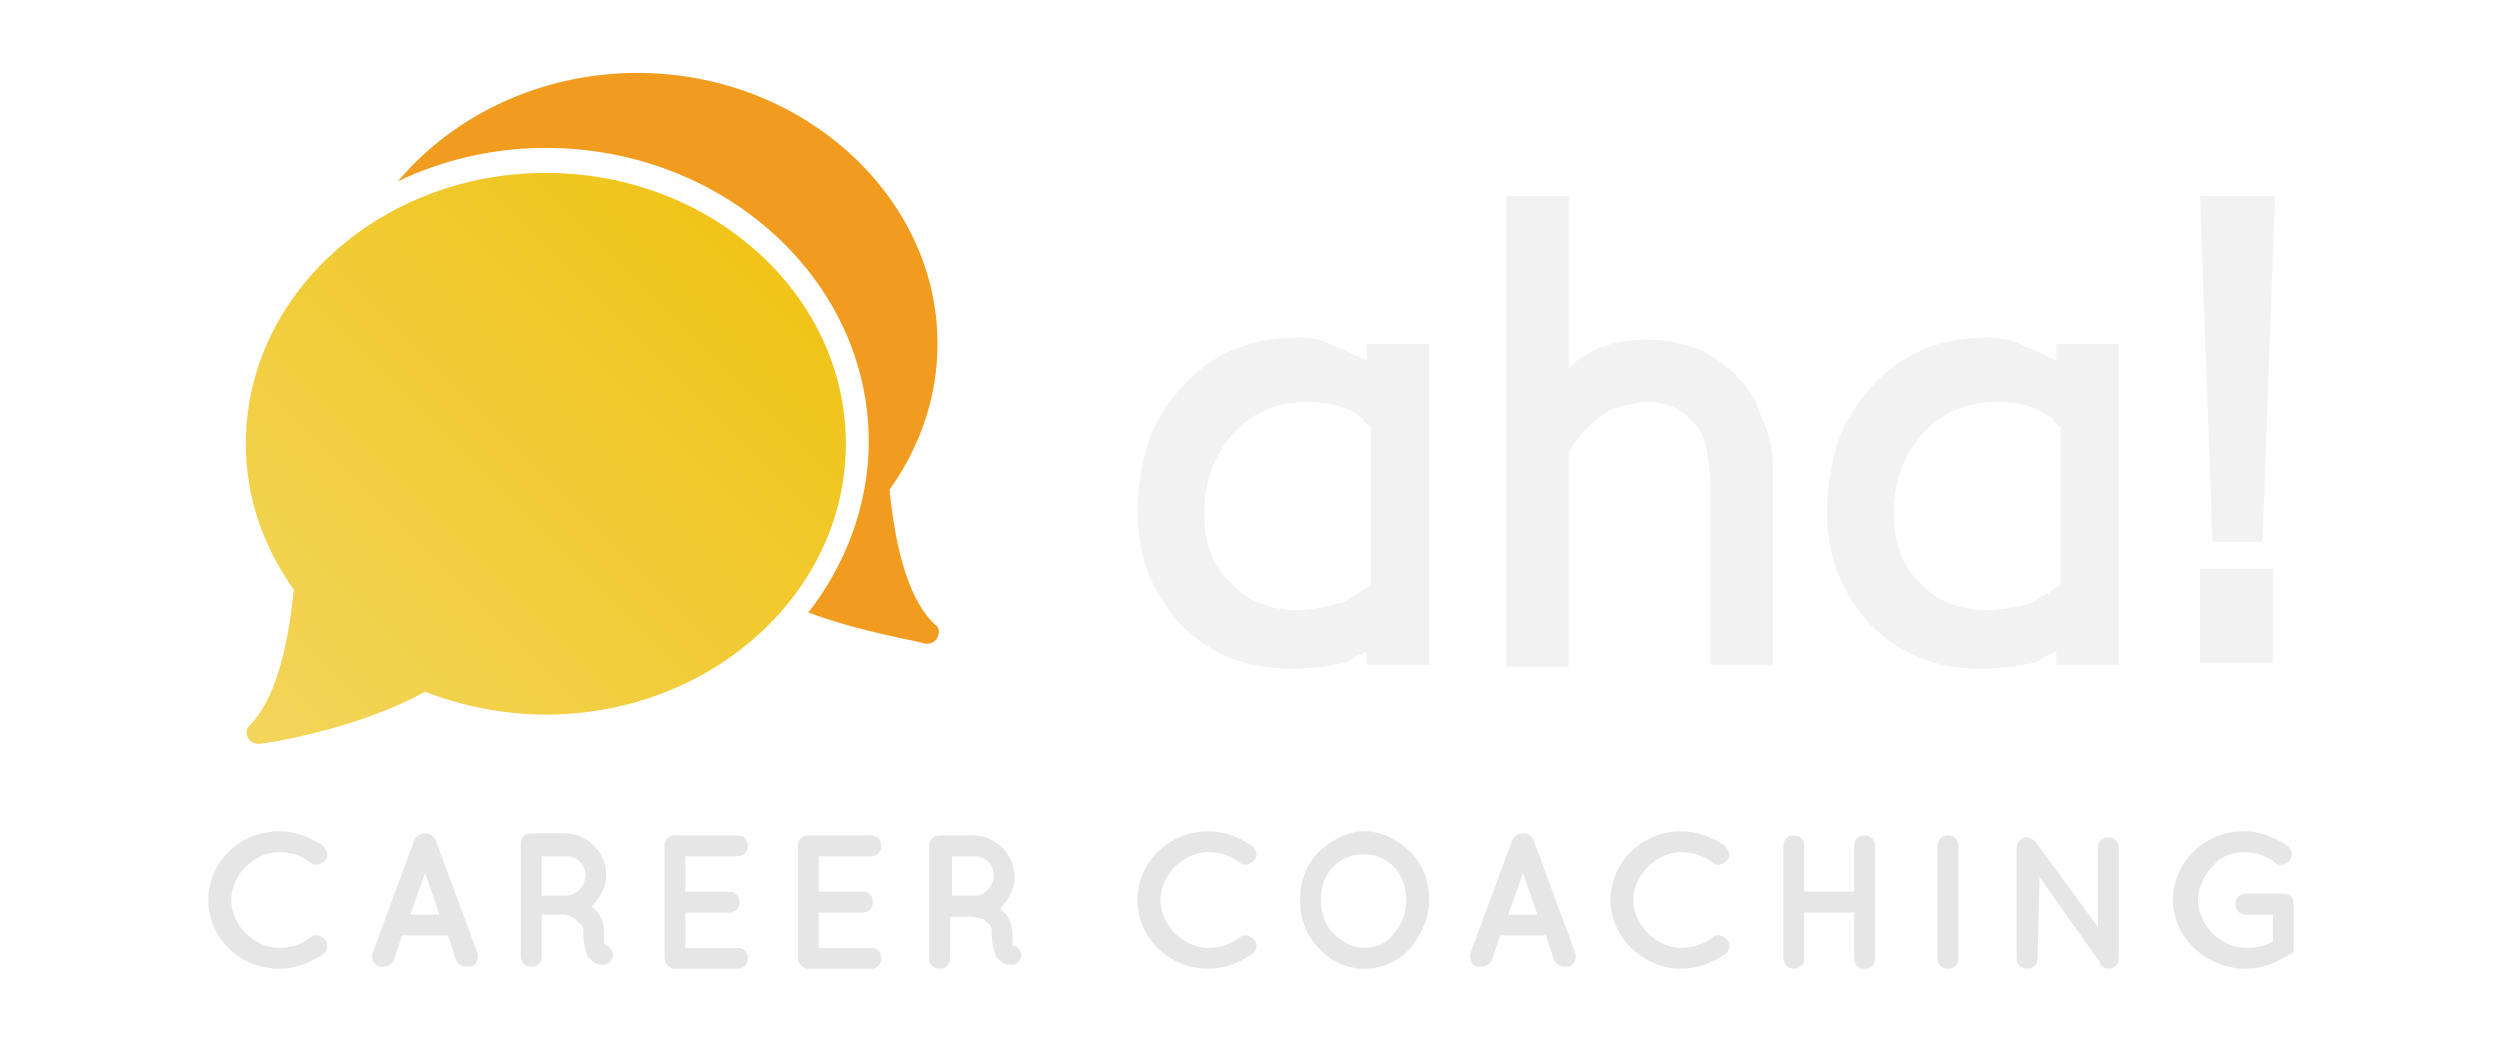
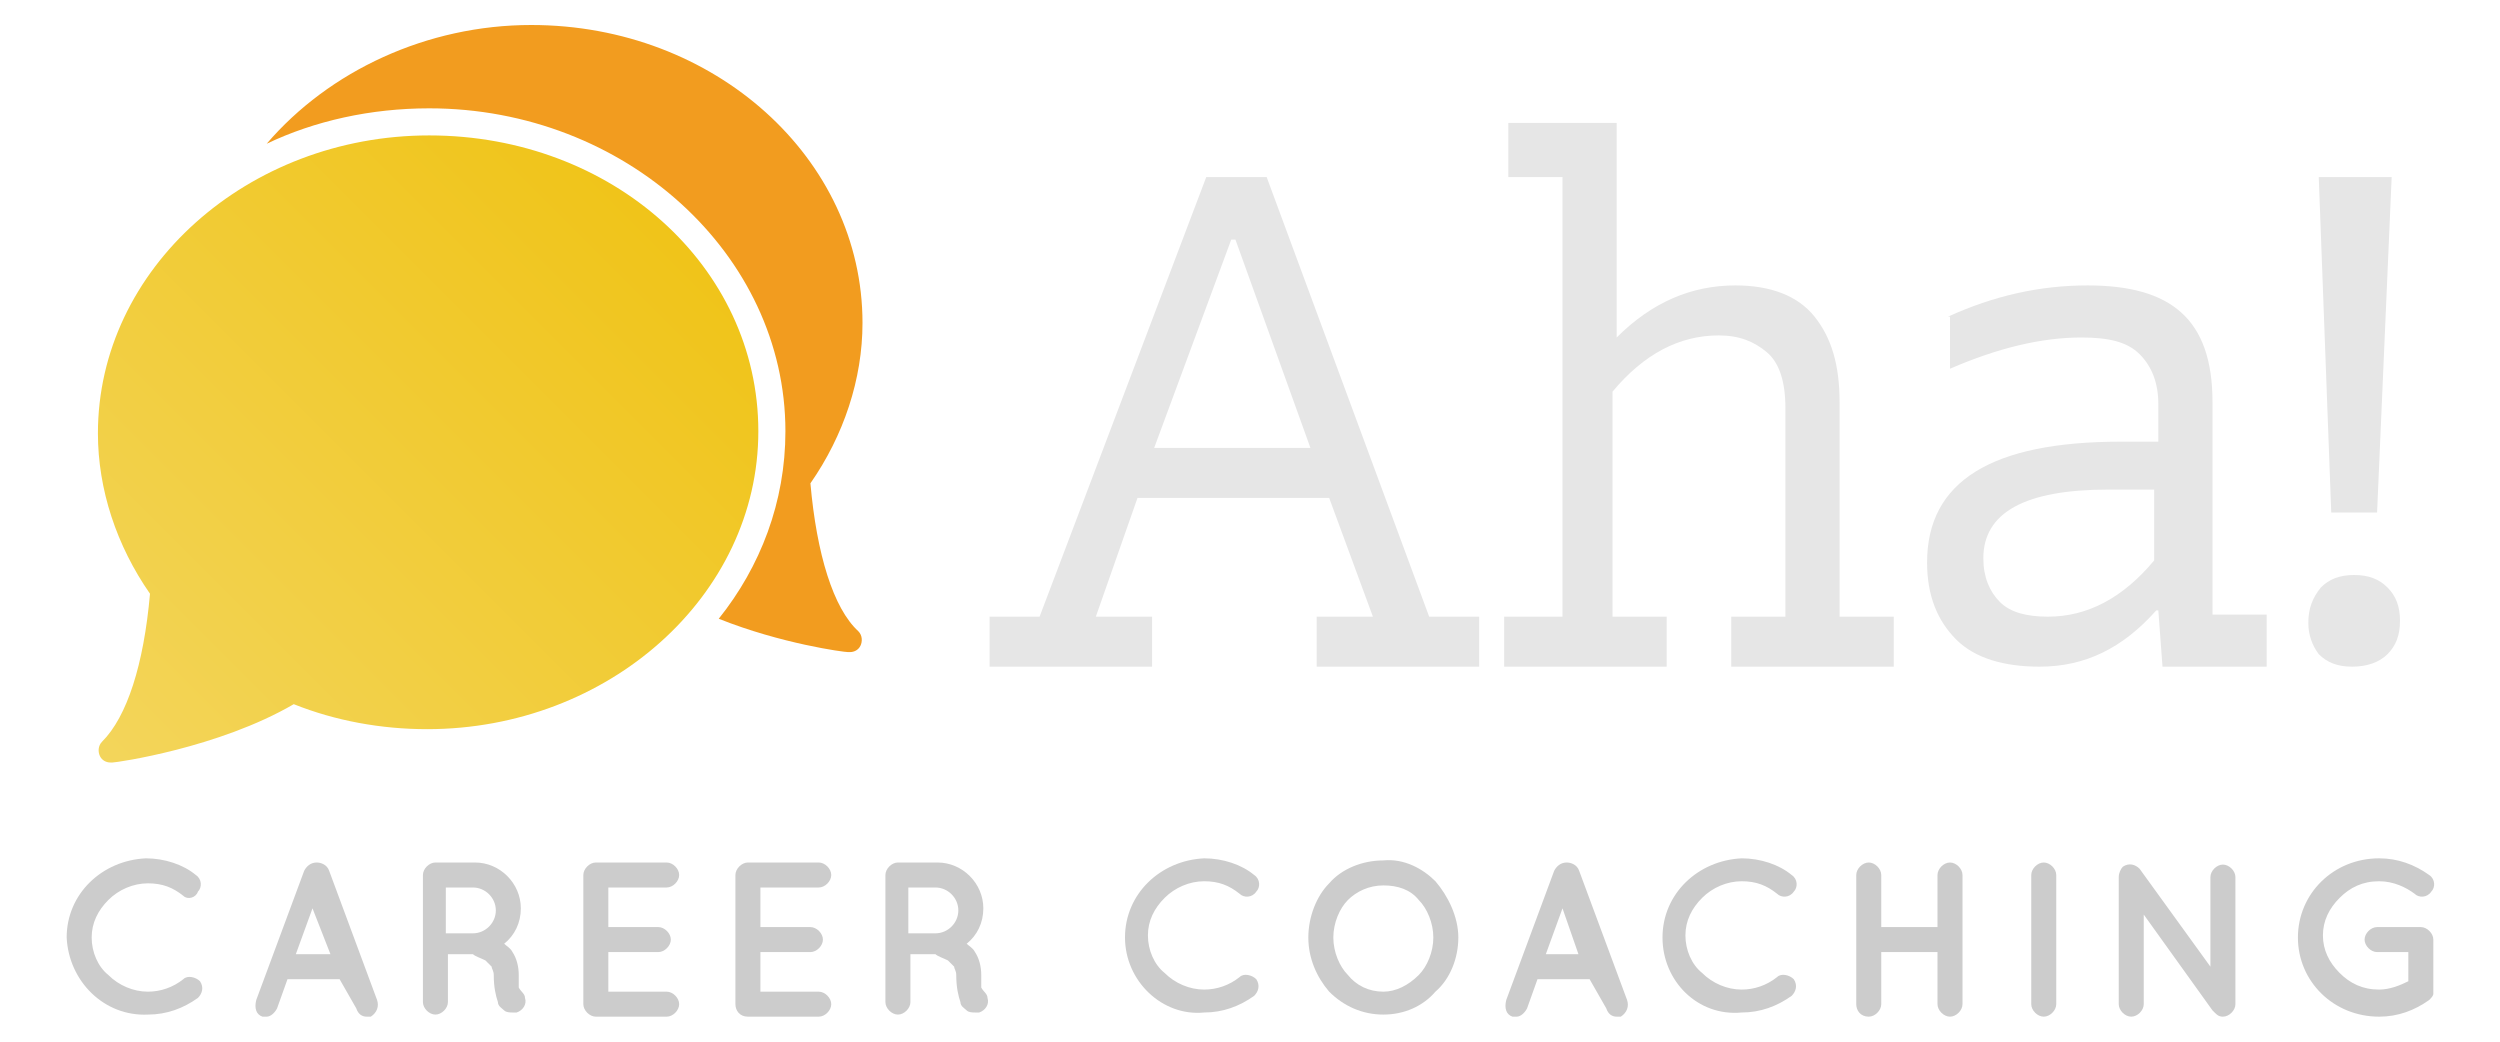
<svg xmlns="http://www.w3.org/2000/svg" version="1.1" id="Layer_1" x="0px" y="0px" viewBox="0 0 120 50" style="enable-background:new 0 0 120 50;" xml:space="preserve">
  <style type="text/css">
	.st0{fill:url(#SVGID_1_);}
	.st1{fill:#F29C1F;}
- 	.st2{fill:#F2F2F2;}
- 	.st3{fill:#E6E6E6;}
+ 	.st2{fill:#E6E6E6;}
+ 	.st3{fill:#CCCCCC;}
</style>
  <g>
    <g>
-       <linearGradient id="SVGID_1_" gradientUnits="userSpaceOnUse" x1="11.98" y1="16.48" x2="35.895" y2="40.395" gradientTransform="matrix(1 0 0 -1 0 52)">
-         <stop offset="0" style="stop-color:#F3D55B" />
-         <stop offset="1" style="stop-color:#F0C419" />
-       </linearGradient>
-       <path class="st0" d="M26.2,8.3c-7.9,0-14.4,5.8-14.4,13c0,2.5,0.8,4.9,2.3,7c-0.3,3.1-1,5.4-2.1,6.5c-0.2,0.2-0.2,0.4-0.1,0.6    c0.1,0.2,0.3,0.3,0.5,0.3h0.1c0.2,0,4.7-0.7,7.9-2.5c1.8,0.7,3.8,1.1,5.8,1.1c7.9,0,14.4-5.8,14.4-13S34.1,8.3,26.2,8.3z" />
-       <path class="st1" d="M42.7,23.5c1.5-2.1,2.3-4.5,2.3-7c0-7.1-6.5-13-14.4-13c-4.6,0-8.8,2-11.5,5.2c2.1-1,4.5-1.6,7.1-1.6    c8.5,0,15.5,6.3,15.5,14.1c0,3-1.1,5.9-2.9,8.2c2.7,1,5.5,1.4,5.6,1.5h0.1c0.2,0,0.4-0.1,0.5-0.3c0.1-0.2,0.1-0.5-0.1-0.6    C43.7,28.9,43,26.6,42.7,23.5z" />
+       <g>
+         <linearGradient id="SVGID_1_" gradientUnits="userSpaceOnUse" x1="4.946" y1="36.454" x2="31.297" y2="10.103">
+           <stop offset="0" style="stop-color:#F3D55B" />
+           <stop offset="1" style="stop-color:#F0C419" />
+         </linearGradient>
+         <path class="st0" d="M20.6,6.5c-8.7,0-15.9,6.4-15.9,14.3c0,2.7,0.9,5.4,2.5,7.7c-0.3,3.4-1.1,5.9-2.3,7.1     c-0.2,0.2-0.2,0.5-0.1,0.7c0.1,0.2,0.3,0.3,0.5,0.3c0,0,0.1,0,0.1,0c0.2,0,5.1-0.7,8.7-2.8c2,0.8,4.2,1.2,6.4,1.2     c8.7,0,15.9-6.4,15.9-14.3S29.4,6.5,20.6,6.5z" />
+         <path class="st1" d="M38.9,23.2c1.6-2.3,2.5-5,2.5-7.7c0-7.9-7.1-14.3-15.9-14.3c-5,0-9.7,2.2-12.7,5.7c2.3-1.1,5-1.7,7.8-1.7     c9.4,0,17.1,7,17.1,15.5c0,3.4-1.2,6.5-3.2,9c3,1.2,6,1.6,6.2,1.6c0,0,0.1,0,0.1,0c0.2,0,0.4-0.1,0.5-0.3     c0.1-0.2,0.1-0.5-0.1-0.7C40,29.2,39.2,26.6,38.9,23.2z" />
+       </g>
+       <g>
+         <path class="st2" d="M55.3,29.6V32h-7.8v-2.4h2.4l8-21.1h2.9l7.8,21.1H71V32h-7.8v-2.4h2.7l-2.1-5.7h-9.2l-2,5.7H55.3z      M59.3,11.5h-0.2l-3.7,10h7.5L59.3,11.5z" />
+         <path class="st2" d="M72.4,29.6H75V8.5h-2.6V5.9h5.2v10.3h0c1.7-1.7,3.6-2.5,5.7-2.5c1.7,0,3,0.5,3.8,1.5c0.8,1,1.2,2.3,1.2,4.1     v10.3h2.6V32h-7.8v-2.4h2.6v-10c0-1.3-0.3-2.2-0.9-2.7c-0.6-0.5-1.3-0.8-2.3-0.8c-1.9,0-3.6,0.9-5.1,2.7v10.8h2.6V32h-7.8V29.6z" />
+         <path class="st2" d="M93.5,15.2c2.2-1,4.4-1.5,6.7-1.5c2,0,3.5,0.4,4.5,1.3c1,0.9,1.5,2.3,1.5,4.3v10.2h2.6V32h-5l-0.2-2.7h-0.1     c-1.6,1.8-3.4,2.7-5.6,2.7c-1.7,0-3.1-0.4-4-1.3c-0.9-0.9-1.4-2.1-1.4-3.7c0-3.9,3.1-5.8,9.3-5.8h1.8v-1.8c0-1-0.3-1.8-0.9-2.4     c-0.6-0.6-1.5-0.8-2.8-0.8c-1.9,0-4,0.5-6.3,1.5V15.2z M101.2,23.5c-4,0-6,1.1-6,3.3c0,0.9,0.3,1.6,0.8,2.1     c0.5,0.5,1.3,0.7,2.3,0.7c1.9,0,3.6-0.9,5.1-2.7v-3.4H101.2z" />
+         <path class="st2" d="M110.8,29.9c0-0.7,0.2-1.2,0.6-1.7c0.4-0.4,0.9-0.6,1.6-0.6c0.7,0,1.2,0.2,1.6,0.6c0.4,0.4,0.6,0.9,0.6,1.6     c0,0.7-0.2,1.2-0.6,1.6c-0.4,0.4-1,0.6-1.7,0.6c-0.7,0-1.2-0.2-1.6-0.6C111,31,110.8,30.5,110.8,29.9z M111.3,8.5h3.5l-0.7,16.1     h-2.2L111.3,8.5z" />
+       </g>
    </g>
    <g>
-       <path class="st2" d="M65.7,31.2c-0.2,0.1-0.4,0.2-0.6,0.3s-0.4,0.3-0.5,0.3c-0.9,0.2-1.7,0.3-2.6,0.3c-2.2,0-3.9-0.7-5.3-2.1    c-1.4-1.5-2.1-3.3-2.1-5.4c0-1.2,0.2-2.3,0.5-3.3s0.9-1.9,1.6-2.7c1.4-1.6,3.3-2.4,5.6-2.4c0.6,0,1.2,0.1,1.7,0.4    c0.6,0.2,1.1,0.5,1.6,0.7v-0.8h3v15.4h-3v-0.7H65.7z M64.5,28.9c0.2-0.1,0.4-0.3,0.7-0.4c0.2-0.2,0.4-0.3,0.6-0.4v-7.6    c-0.1-0.1-0.3-0.2-0.4-0.4c-0.2-0.2-0.4-0.3-0.6-0.4c-0.6-0.3-1.2-0.4-2.1-0.4c-1.4,0-2.6,0.5-3.5,1.5s-1.4,2.3-1.4,3.8    s0.4,2.6,1.3,3.4c0.8,0.9,1.9,1.3,3.4,1.3C63.2,29.2,63.9,29.1,64.5,28.9z" />
-       <path class="st2" d="M85.1,22.8v9.1h-3v-8.6c0-0.7-0.1-1.3-0.2-1.8s-0.3-0.9-0.6-1.2c-0.5-0.6-1.2-1-2.2-1c-0.5,0-0.9,0.1-1.3,0.2    s-0.7,0.3-1,0.5c-0.6,0.5-1.1,1-1.5,1.7V32h-3V9.4h3v8.3c0.1-0.1,0.3-0.3,0.4-0.4c0.2-0.1,0.3-0.2,0.5-0.3    c0.8-0.5,1.8-0.7,2.8-0.7c1.8,0,3.3,0.6,4.4,1.8c0.6,0.6,1,1.3,1.2,2.1C85,20.9,85.1,21.8,85.1,22.8z" />
-       <path class="st2" d="M98.8,31.2c-0.2,0.1-0.4,0.2-0.6,0.3s-0.4,0.3-0.5,0.3c-0.9,0.2-1.7,0.3-2.6,0.3c-2.2,0-3.9-0.7-5.3-2.1    c-1.4-1.5-2.1-3.3-2.1-5.4c0-1.2,0.2-2.3,0.5-3.3s0.9-1.9,1.6-2.7c1.4-1.6,3.3-2.4,5.6-2.4c0.6,0,1.2,0.1,1.7,0.4    c0.6,0.2,1.1,0.5,1.6,0.7v-0.8h3v15.4h-3v-0.7H98.8z M97.6,28.9c0.2-0.1,0.4-0.3,0.7-0.4c0.2-0.2,0.4-0.3,0.6-0.4v-7.6    c-0.1-0.1-0.3-0.2-0.4-0.4c-0.2-0.2-0.4-0.3-0.6-0.4c-0.6-0.3-1.2-0.4-2.1-0.4c-1.4,0-2.6,0.5-3.5,1.5s-1.4,2.3-1.4,3.8    s0.4,2.6,1.3,3.4c0.8,0.9,1.9,1.3,3.4,1.3C96.4,29.2,97.1,29.1,97.6,28.9z" />
-       <path class="st2" d="M105.6,9.4h3.6L108.6,26h-2.4L105.6,9.4z M109.1,27.3v4.5h-3.5v-4.5H109.1z" />
-     </g>
-     <g>
-       <path class="st3" d="M10,43.2c0-1.8,1.5-3.3,3.4-3.3c0.8,0,1.5,0.3,2.1,0.7c0.2,0.2,0.3,0.5,0.1,0.7c-0.2,0.2-0.5,0.3-0.7,0.1    c-0.4-0.3-0.9-0.5-1.5-0.5s-1.2,0.3-1.6,0.7s-0.7,1-0.7,1.6s0.3,1.2,0.7,1.6c0.4,0.4,1,0.7,1.6,0.7s1.1-0.2,1.5-0.5    c0.2-0.2,0.5-0.1,0.7,0.1c0.2,0.2,0.1,0.6-0.1,0.7c-0.6,0.4-1.3,0.7-2.1,0.7C11.5,46.5,10,45,10,43.2z" />
-       <path class="st3" d="M21.5,44.9h-2.2l-0.4,1.2c-0.1,0.2-0.3,0.3-0.5,0.3c-0.1,0-0.1,0-0.2,0c-0.3-0.1-0.4-0.4-0.3-0.7l2-5.4    c0.1-0.2,0.3-0.3,0.5-0.3s0.4,0.1,0.5,0.3l2,5.4c0.1,0.3,0,0.6-0.3,0.7c0,0-0.1,0-0.2,0c-0.2,0-0.4-0.1-0.5-0.3L21.5,44.9z     M21.1,43.9l-0.7-2l-0.7,2H21.1z" />
-       <path class="st3" d="M29.4,45.7c0.1,0.3-0.1,0.5-0.3,0.6c0,0-0.1,0-0.2,0l0,0c-0.1,0-0.2,0-0.4-0.1c-0.1-0.1-0.2-0.2-0.3-0.3    c-0.1-0.3-0.2-0.6-0.2-1.1c0-0.2,0-0.3-0.1-0.4c-0.1-0.1-0.2-0.2-0.3-0.3c-0.2-0.1-0.4-0.2-0.5-0.2H26v2c0,0.3-0.2,0.5-0.5,0.5    S25,46.2,25,45.9v-5.4c0-0.3,0.2-0.5,0.5-0.5l0,0h1.6c1.1,0,2,0.9,2,2c0,0.6-0.3,1.1-0.7,1.5c0.1,0.1,0.2,0.2,0.3,0.3    c0.2,0.3,0.3,0.6,0.3,1c0,0.3,0,0.4,0,0.5C29.2,45.4,29.3,45.5,29.4,45.7z M28.1,42c0-0.5-0.4-0.9-0.9-0.9H26V43h1.1    C27.7,43,28.1,42.5,28.1,42z" />
-       <path class="st3" d="M31.9,46v-5.4c0-0.3,0.2-0.5,0.5-0.5l0,0l0,0h3c0.3,0,0.5,0.2,0.5,0.5s-0.2,0.5-0.5,0.5h-2.5v1.7H35    c0.3,0,0.5,0.2,0.5,0.5s-0.2,0.5-0.5,0.5h-2.1v1.7h2.5c0.3,0,0.5,0.2,0.5,0.5s-0.2,0.5-0.5,0.5h-3l0,0l0,0    C32.1,46.5,31.9,46.2,31.9,46z" />
-       <path class="st3" d="M38.3,46v-5.4c0-0.3,0.2-0.5,0.5-0.5l0,0l0,0h3c0.3,0,0.5,0.2,0.5,0.5s-0.2,0.5-0.5,0.5h-2.5v1.7h2.1    c0.3,0,0.5,0.2,0.5,0.5s-0.2,0.5-0.5,0.5h-2.1v1.7h2.5c0.3,0,0.5,0.2,0.5,0.5s-0.2,0.5-0.5,0.5h-3l0,0l0,0    C38.5,46.5,38.3,46.2,38.3,46z" />
-       <path class="st3" d="M49,45.7c0.1,0.3-0.1,0.5-0.3,0.6c0,0-0.1,0-0.2,0l0,0c-0.1,0-0.2,0-0.4-0.1c-0.1-0.1-0.2-0.2-0.3-0.3    c-0.1-0.3-0.2-0.6-0.2-1.1c0-0.2,0-0.3-0.1-0.4c-0.1-0.1-0.2-0.2-0.3-0.3c-0.2,0-0.4-0.1-0.5-0.1h-1.1v2c0,0.3-0.2,0.5-0.5,0.5    s-0.5-0.2-0.5-0.5v-5.4c0-0.3,0.2-0.5,0.5-0.5l0,0h1.6c1.1,0,2,0.9,2,2c0,0.6-0.3,1.1-0.7,1.5c0.1,0.1,0.2,0.2,0.3,0.3    c0.2,0.3,0.3,0.6,0.3,1c0,0.3,0,0.4,0,0.5C48.8,45.4,48.9,45.5,49,45.7z M47.7,42c0-0.5-0.4-0.9-0.9-0.9h-1.1V43h1.1    C47.3,43,47.7,42.5,47.7,42z" />
-       <path class="st3" d="M54.6,43.2c0-1.8,1.5-3.3,3.4-3.3c0.8,0,1.5,0.3,2.1,0.7c0.2,0.2,0.3,0.5,0.1,0.7c-0.2,0.2-0.5,0.3-0.7,0.1    c-0.4-0.3-0.9-0.5-1.5-0.5s-1.2,0.3-1.6,0.7s-0.7,1-0.7,1.6s0.3,1.2,0.7,1.6c0.4,0.4,1,0.7,1.6,0.7s1.1-0.2,1.5-0.5    c0.2-0.2,0.5-0.1,0.7,0.1c0.2,0.2,0.1,0.6-0.1,0.7c-0.6,0.4-1.3,0.7-2.1,0.7C56.1,46.5,54.6,45,54.6,43.2z" />
-       <path class="st3" d="M67.7,40.9c0.6,0.6,0.9,1.4,0.9,2.3c0,0.9-0.4,1.7-0.9,2.3s-1.3,1-2.2,1c-0.9,0-1.7-0.4-2.2-1    c-0.6-0.6-0.9-1.4-0.9-2.3c0-0.9,0.3-1.7,0.9-2.3s1.4-1,2.2-1C66.3,39.9,67.1,40.3,67.7,40.9z M67.5,43.2c0-0.6-0.2-1.2-0.6-1.6    C66.5,41.2,66,41,65.5,41c-0.6,0-1.1,0.2-1.5,0.6c-0.4,0.4-0.6,1-0.6,1.6s0.2,1.2,0.6,1.6c0.4,0.4,0.9,0.7,1.5,0.7    c0.5,0,1.1-0.2,1.4-0.7C67.3,44.4,67.5,43.8,67.5,43.2z" />
-       <path class="st3" d="M74.2,44.9H72l-0.4,1.2c-0.1,0.2-0.3,0.3-0.5,0.3c-0.1,0-0.1,0-0.2,0c-0.3-0.1-0.4-0.4-0.3-0.7l2-5.4    c0.1-0.2,0.3-0.3,0.5-0.3s0.4,0.1,0.5,0.3l2,5.4c0.1,0.3,0,0.6-0.3,0.7c0,0-0.1,0-0.2,0c-0.2,0-0.4-0.1-0.5-0.3L74.2,44.9z     M73.8,43.9l-0.7-2l-0.7,2H73.8z" />
-       <path class="st3" d="M77.3,43.2c0-1.8,1.5-3.3,3.4-3.3c0.8,0,1.5,0.3,2.1,0.7c0.2,0.2,0.3,0.5,0.1,0.7c-0.2,0.2-0.5,0.3-0.7,0.1    c-0.4-0.3-0.9-0.5-1.5-0.5s-1.2,0.3-1.6,0.7s-0.7,1-0.7,1.6s0.3,1.2,0.7,1.6c0.4,0.4,1,0.7,1.6,0.7s1.1-0.2,1.5-0.5    c0.2-0.2,0.5-0.1,0.7,0.1c0.2,0.2,0.1,0.6-0.1,0.7c-0.6,0.4-1.3,0.7-2.1,0.7C78.9,46.5,77.3,45,77.3,43.2z" />
-       <path class="st3" d="M85.6,46v-5.4c0-0.3,0.2-0.5,0.5-0.5s0.5,0.2,0.5,0.5v2.2H89v-2.2c0-0.3,0.2-0.5,0.5-0.5s0.5,0.2,0.5,0.5V46    c0,0.3-0.2,0.5-0.5,0.5S89,46.3,89,46v-2.2h-2.4V46c0,0.3-0.2,0.5-0.5,0.5C85.8,46.5,85.6,46.2,85.6,46z" />
-       <path class="st3" d="M93,40.6c0-0.3,0.2-0.5,0.5-0.5s0.5,0.2,0.5,0.5V46c0,0.3-0.2,0.5-0.5,0.5S93,46.3,93,46V40.6z" />
-       <path class="st3" d="M97.8,46c0,0.3-0.2,0.5-0.5,0.5s-0.5-0.2-0.5-0.5v-5.3l0,0c0-0.2,0.1-0.3,0.2-0.4c0.2-0.2,0.5-0.1,0.7,0.1    l3,4.1v-3.8c0-0.3,0.2-0.5,0.5-0.5s0.5,0.2,0.5,0.5V46c0,0.3-0.2,0.5-0.5,0.5c-0.1,0-0.3-0.1-0.4-0.2c0,0,0,0,0-0.1l-2.9-4.1    L97.8,46L97.8,46z" />
-       <path class="st3" d="M104.3,43.2c0-1.8,1.5-3.3,3.4-3.3c0.8,0,1.5,0.3,2.1,0.7c0.2,0.2,0.3,0.5,0.1,0.7c-0.2,0.2-0.5,0.3-0.7,0.1    c-0.4-0.3-0.9-0.5-1.4-0.5c-0.7,0-1.2,0.2-1.6,0.7c-0.4,0.4-0.7,1-0.7,1.6s0.3,1.2,0.7,1.6c0.4,0.4,1,0.7,1.6,0.7    c0.5,0,0.9-0.1,1.3-0.3v-1.3h-1.3c-0.3,0-0.5-0.2-0.5-0.5s0.2-0.5,0.5-0.5h1.8l0,0l0,0c0.3,0,0.5,0.2,0.5,0.5v2c0,0.1,0,0.1,0,0.2    l0,0l0,0c0,0.1-0.1,0.2-0.2,0.2c-0.6,0.4-1.3,0.7-2.1,0.7C105.9,46.5,104.3,45,104.3,43.2z" />
+       <path class="st3" d="M3.2,45c0-2.1,1.7-3.7,3.8-3.8c0.9,0,1.8,0.3,2.4,0.8c0.3,0.2,0.3,0.6,0.1,0.8C9.4,43.1,9,43.2,8.8,43    c-0.5-0.4-1-0.6-1.7-0.6c-0.7,0-1.4,0.3-1.9,0.8c-0.5,0.5-0.8,1.1-0.8,1.8c0,0.7,0.3,1.4,0.8,1.8c0.5,0.5,1.2,0.8,1.9,0.8    c0.6,0,1.2-0.2,1.7-0.6c0.2-0.2,0.6-0.1,0.8,0.1c0.2,0.3,0.1,0.6-0.1,0.8c-0.7,0.5-1.5,0.8-2.4,0.8C5,48.8,3.3,47.1,3.2,45z" />
+       <path class="st3" d="M16.3,47h-2.5l-0.5,1.4c-0.1,0.2-0.3,0.4-0.5,0.4c-0.1,0-0.1,0-0.2,0c-0.3-0.1-0.4-0.4-0.3-0.8l2.3-6.2    c0.1-0.2,0.3-0.4,0.6-0.4c0.2,0,0.5,0.1,0.6,0.4l2.3,6.2c0.1,0.3,0,0.6-0.3,0.8c-0.1,0-0.1,0-0.2,0c-0.2,0-0.4-0.1-0.5-0.4    L16.3,47z M15.9,45.9L15,43.6l-0.8,2.2H15.9z" />
+       <path class="st3" d="M25.2,47.9c0.1,0.3-0.1,0.6-0.4,0.7c0,0-0.1,0-0.2,0c0,0,0,0,0,0c-0.1,0-0.3,0-0.4-0.1    c-0.1-0.1-0.3-0.2-0.3-0.4c-0.1-0.3-0.2-0.7-0.2-1.3c0-0.2-0.1-0.3-0.1-0.4c-0.1-0.1-0.2-0.2-0.3-0.3c-0.2-0.1-0.5-0.2-0.6-0.3    h-1.2v2.3c0,0.3-0.3,0.6-0.6,0.6c-0.3,0-0.6-0.3-0.6-0.6V42c0-0.3,0.3-0.6,0.6-0.6c0,0,0,0,0,0h1.9c1.2,0,2.2,1,2.2,2.2    c0,0.7-0.3,1.3-0.8,1.7c0.1,0.1,0.3,0.2,0.4,0.4c0.2,0.3,0.3,0.7,0.3,1.1c0,0.3,0,0.5,0,0.6C25,47.6,25.2,47.7,25.2,47.9z     M23.8,43.7c0-0.6-0.5-1.1-1.1-1.1h-1.3v2.2h1.3C23.3,44.8,23.8,44.3,23.8,43.7z" />
+       <path class="st3" d="M28,48.2V42c0-0.3,0.3-0.6,0.6-0.6h0c0,0,0,0,0,0H32c0.3,0,0.6,0.3,0.6,0.6s-0.3,0.6-0.6,0.6h-2.8v1.9h2.4    c0.3,0,0.6,0.3,0.6,0.6c0,0.3-0.3,0.6-0.6,0.6h-2.4v1.9H32c0.3,0,0.6,0.3,0.6,0.6c0,0.3-0.3,0.6-0.6,0.6h-3.4c0,0,0,0,0,0l0,0    C28.3,48.8,28,48.5,28,48.2z" />
+       <path class="st3" d="M35.3,48.2V42c0-0.3,0.3-0.6,0.6-0.6h0c0,0,0,0,0,0h3.4c0.3,0,0.6,0.3,0.6,0.6s-0.3,0.6-0.6,0.6h-2.8v1.9h2.4    c0.3,0,0.6,0.3,0.6,0.6c0,0.3-0.3,0.6-0.6,0.6h-2.4v1.9h2.8c0.3,0,0.6,0.3,0.6,0.6c0,0.3-0.3,0.6-0.6,0.6h-3.4c0,0,0,0,0,0l0,0    C35.5,48.8,35.3,48.5,35.3,48.2z" />
+       <path class="st3" d="M47.4,47.9c0.1,0.3-0.1,0.6-0.4,0.7c0,0-0.1,0-0.2,0c0,0,0,0,0,0c-0.1,0-0.3,0-0.4-0.1    c-0.1-0.1-0.3-0.2-0.3-0.4c-0.1-0.3-0.2-0.7-0.2-1.3c0-0.2-0.1-0.3-0.1-0.4c-0.1-0.1-0.2-0.2-0.3-0.3c-0.2-0.1-0.5-0.2-0.6-0.3    h-1.2v2.3c0,0.3-0.3,0.6-0.6,0.6s-0.6-0.3-0.6-0.6V42c0-0.3,0.3-0.6,0.6-0.6c0,0,0,0,0,0h1.9c1.2,0,2.2,1,2.2,2.2    c0,0.7-0.3,1.3-0.8,1.7c0.1,0.1,0.3,0.2,0.4,0.4c0.2,0.3,0.3,0.7,0.3,1.1c0,0.3,0,0.5,0,0.6C47.2,47.6,47.4,47.7,47.4,47.9z     M46,43.7c0-0.6-0.5-1.1-1.1-1.1h-1.3v2.2h1.3C45.5,44.8,46,44.3,46,43.7z" />
+       <path class="st3" d="M54,45c0-2.1,1.7-3.7,3.8-3.8c0.9,0,1.8,0.3,2.4,0.8c0.3,0.2,0.3,0.6,0.1,0.8c-0.2,0.3-0.6,0.3-0.8,0.1    c-0.5-0.4-1-0.6-1.7-0.6c-0.7,0-1.4,0.3-1.9,0.8c-0.5,0.5-0.8,1.1-0.8,1.8c0,0.7,0.3,1.4,0.8,1.8c0.5,0.5,1.2,0.8,1.9,0.8    c0.6,0,1.2-0.2,1.7-0.6c0.2-0.2,0.6-0.1,0.8,0.1c0.2,0.3,0.1,0.6-0.1,0.8c-0.7,0.5-1.5,0.8-2.4,0.8C55.8,48.8,54,47.1,54,45z" />
+       <path class="st3" d="M68.9,42.3C69.5,43,70,44,70,45c0,1-0.4,2-1.1,2.6c-0.6,0.7-1.5,1.1-2.5,1.1c-1,0-1.9-0.4-2.6-1.1    c-0.6-0.7-1-1.6-1-2.6c0-1,0.4-2,1-2.6c0.6-0.7,1.6-1.1,2.6-1.1C67.4,41.2,68.3,41.7,68.9,42.3z M68.8,45c0-0.7-0.3-1.4-0.7-1.8    c-0.4-0.5-1-0.7-1.7-0.7c-0.7,0-1.3,0.3-1.7,0.7C64.3,43.6,64,44.3,64,45c0,0.7,0.3,1.4,0.7,1.8c0.4,0.5,1,0.8,1.7,0.8    c0.6,0,1.2-0.3,1.7-0.8C68.5,46.4,68.8,45.7,68.8,45z" />
+       <path class="st3" d="M76.3,47h-2.5l-0.5,1.4c-0.1,0.2-0.3,0.4-0.5,0.4c-0.1,0-0.1,0-0.2,0c-0.3-0.1-0.4-0.4-0.3-0.8l2.3-6.2    c0.1-0.2,0.3-0.4,0.6-0.4c0.2,0,0.5,0.1,0.6,0.4l2.3,6.2c0.1,0.3,0,0.6-0.3,0.8c-0.1,0-0.1,0-0.2,0c-0.2,0-0.4-0.1-0.5-0.4    L76.3,47z M75.8,45.9L75,43.6l-0.8,2.2H75.8z" />
+       <path class="st3" d="M79.8,45c0-2.1,1.7-3.7,3.8-3.8c0.9,0,1.8,0.3,2.4,0.8c0.3,0.2,0.3,0.6,0.1,0.8c-0.2,0.3-0.6,0.3-0.8,0.1    c-0.5-0.4-1-0.6-1.7-0.6c-0.7,0-1.4,0.3-1.9,0.8c-0.5,0.5-0.8,1.1-0.8,1.8c0,0.7,0.3,1.4,0.8,1.8c0.5,0.5,1.2,0.8,1.9,0.8    c0.6,0,1.2-0.2,1.7-0.6c0.2-0.2,0.6-0.1,0.8,0.1c0.2,0.3,0.1,0.6-0.1,0.8c-0.7,0.5-1.5,0.8-2.4,0.8C81.5,48.8,79.8,47.1,79.8,45z" />
+       <path class="st3" d="M89.1,48.2V42c0-0.3,0.3-0.6,0.6-0.6c0.3,0,0.6,0.3,0.6,0.6v2.5h2.7V42c0-0.3,0.3-0.6,0.6-0.6    c0.3,0,0.6,0.3,0.6,0.6v6.2c0,0.3-0.3,0.6-0.6,0.6c-0.3,0-0.6-0.3-0.6-0.6v-2.5h-2.7v2.5c0,0.3-0.3,0.6-0.6,0.6    C89.3,48.8,89.1,48.5,89.1,48.2z" />
+       <path class="st3" d="M97.5,42c0-0.3,0.3-0.6,0.6-0.6c0.3,0,0.6,0.3,0.6,0.6v6.2c0,0.3-0.3,0.6-0.6,0.6c-0.3,0-0.6-0.3-0.6-0.6V42z    " />
+       <path class="st3" d="M102.9,48.2c0,0.3-0.3,0.6-0.6,0.6c-0.3,0-0.6-0.3-0.6-0.6v-6.1c0,0,0,0,0,0c0-0.2,0.1-0.4,0.2-0.5    c0.3-0.2,0.6-0.1,0.8,0.1l3.4,4.7v-4.3c0-0.3,0.3-0.6,0.6-0.6c0.3,0,0.6,0.3,0.6,0.6v6.1c0,0.3-0.3,0.6-0.6,0.6    c-0.2,0-0.3-0.1-0.4-0.2c0,0,0,0-0.1-0.1l-3.3-4.6V48.2z" />
+       <path class="st3" d="M110.3,45c0-2.1,1.7-3.8,3.9-3.8c0.9,0,1.7,0.3,2.4,0.8c0.3,0.2,0.3,0.6,0.1,0.8c-0.2,0.3-0.6,0.3-0.8,0.1    c-0.4-0.3-1-0.6-1.7-0.6c-0.8,0-1.4,0.3-1.9,0.8c-0.5,0.5-0.8,1.1-0.8,1.8c0,0.7,0.3,1.3,0.8,1.8c0.5,0.5,1.1,0.8,1.9,0.8    c0.5,0,1-0.2,1.4-0.4v-1.4h-1.5c-0.3,0-0.6-0.3-0.6-0.6c0-0.3,0.3-0.6,0.6-0.6h2.1c0,0,0,0,0,0c0,0,0,0,0,0c0.3,0,0.6,0.3,0.6,0.6    v2.3c0,0.1,0,0.1,0,0.2c0,0,0,0,0,0.1v0c0,0.1-0.1,0.2-0.2,0.3c-0.7,0.5-1.5,0.8-2.4,0.8C112,48.8,110.3,47.1,110.3,45z" />
    </g>
  </g>
</svg>
